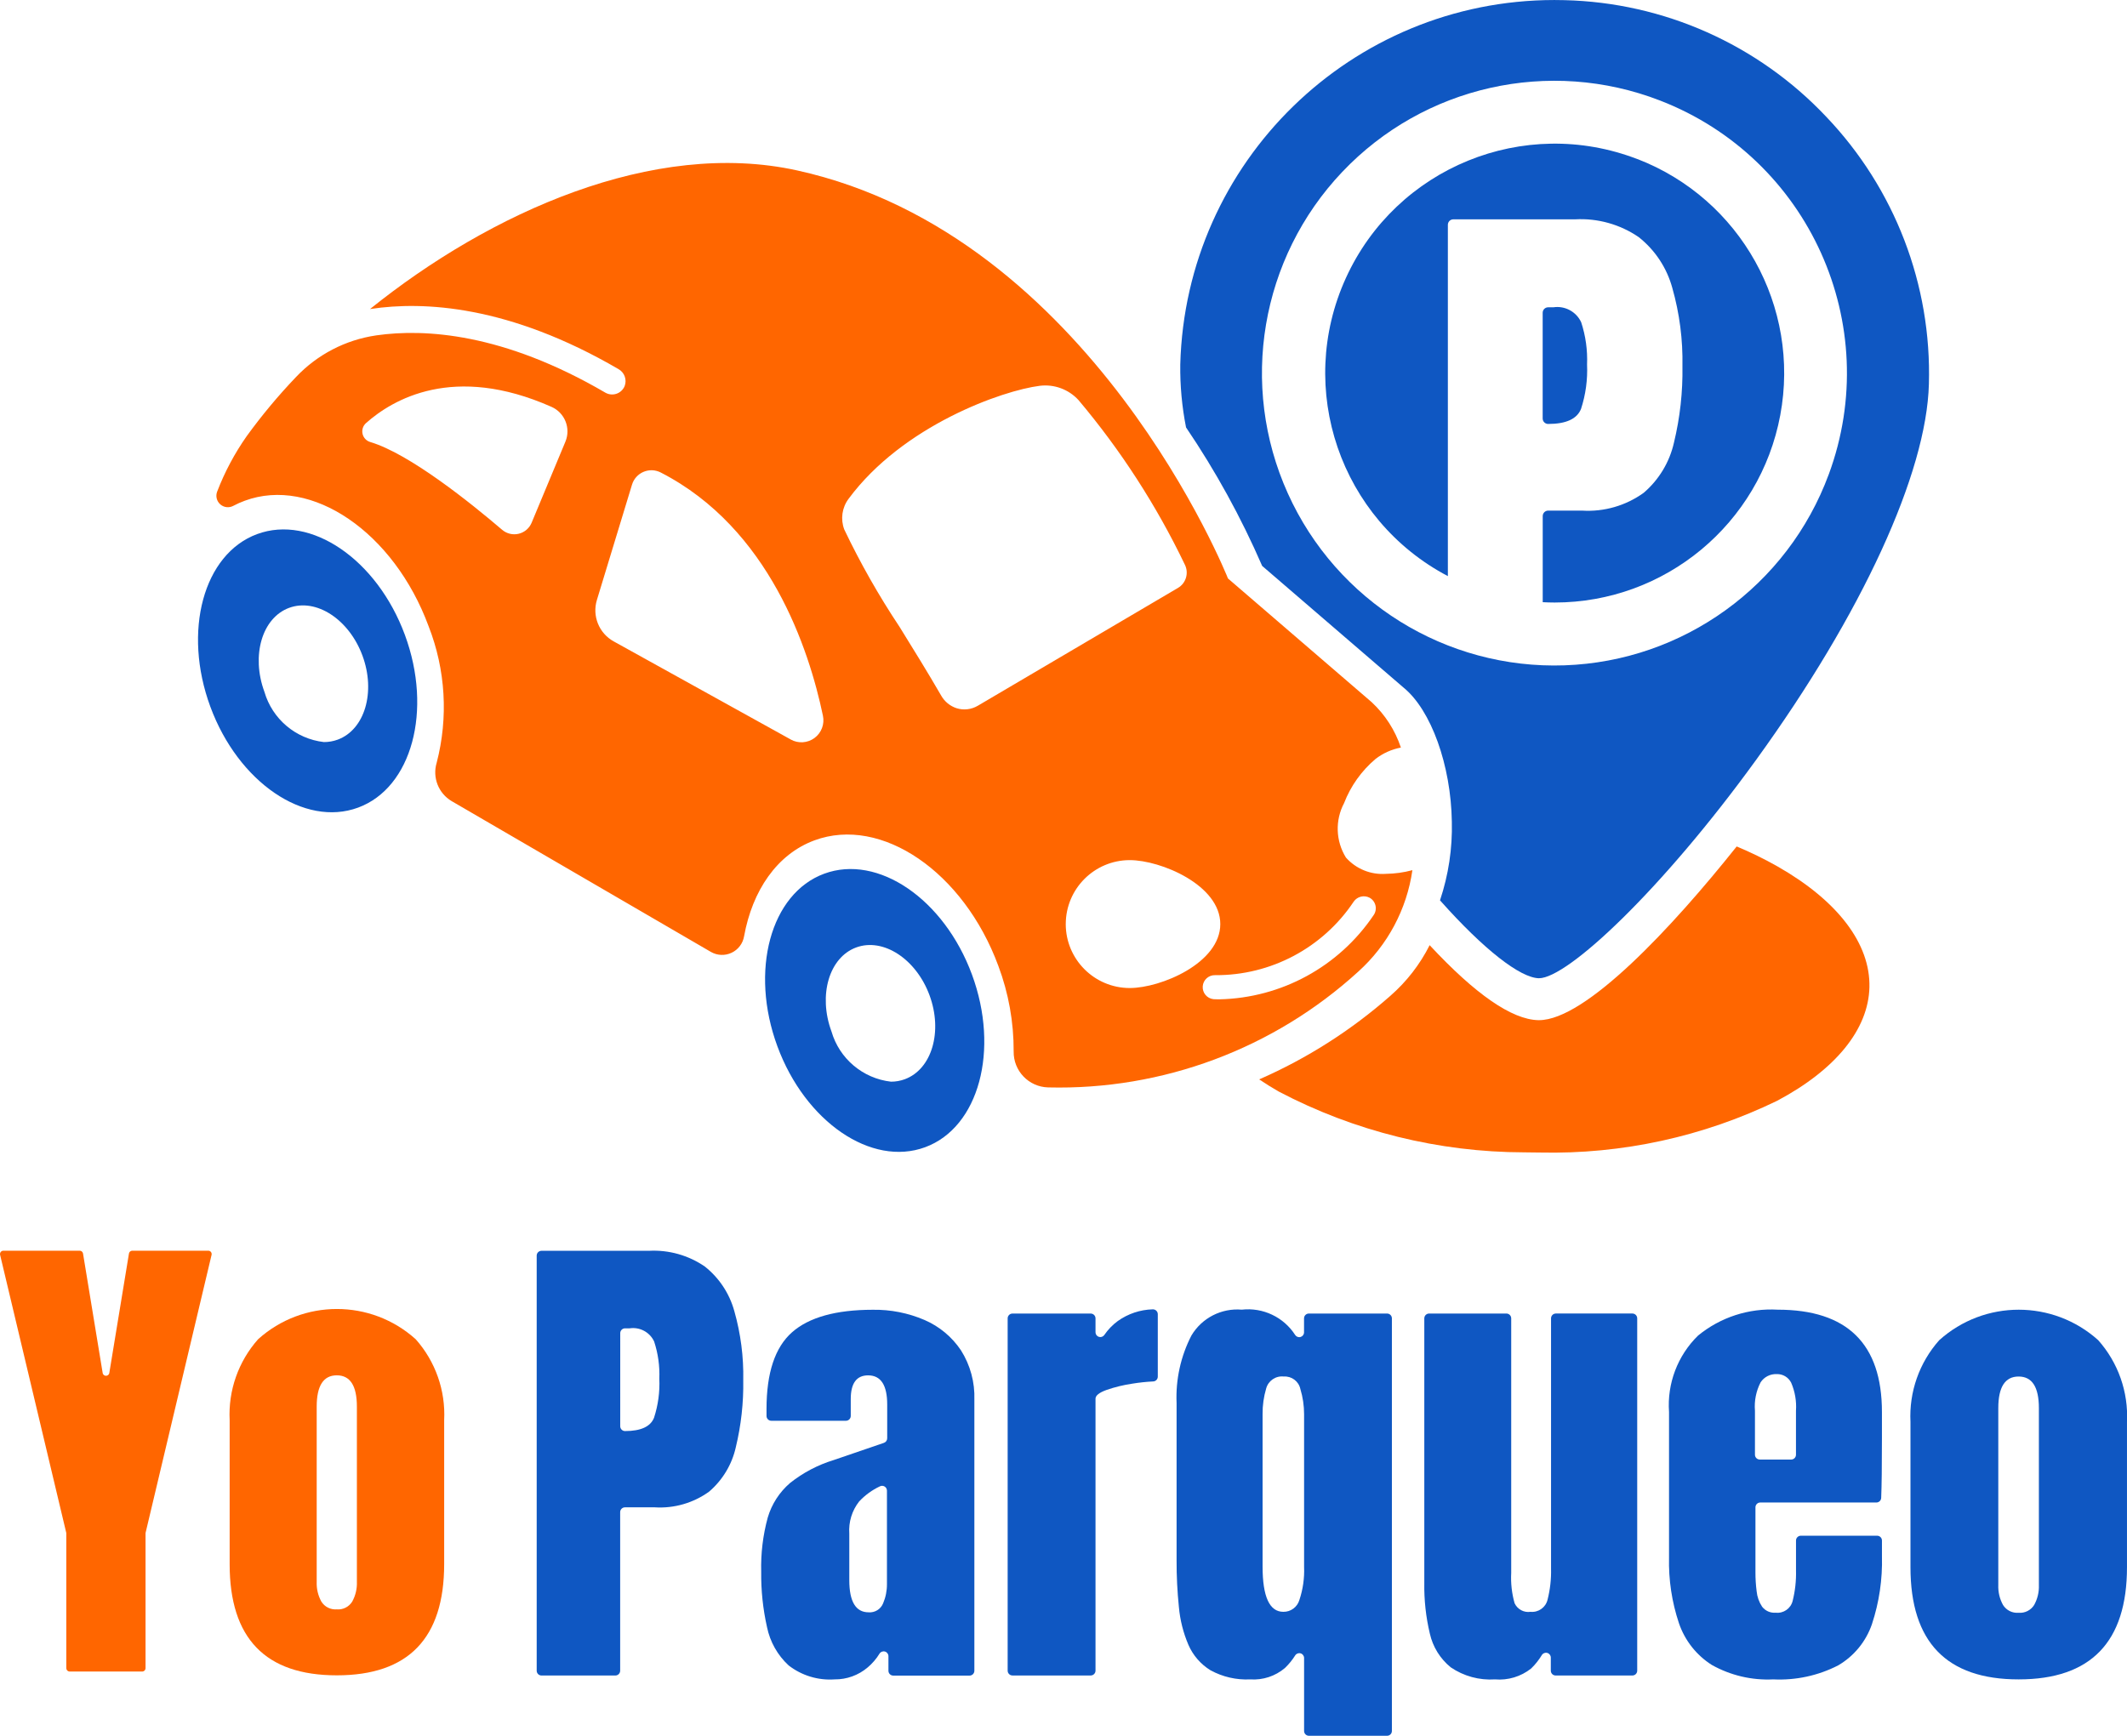
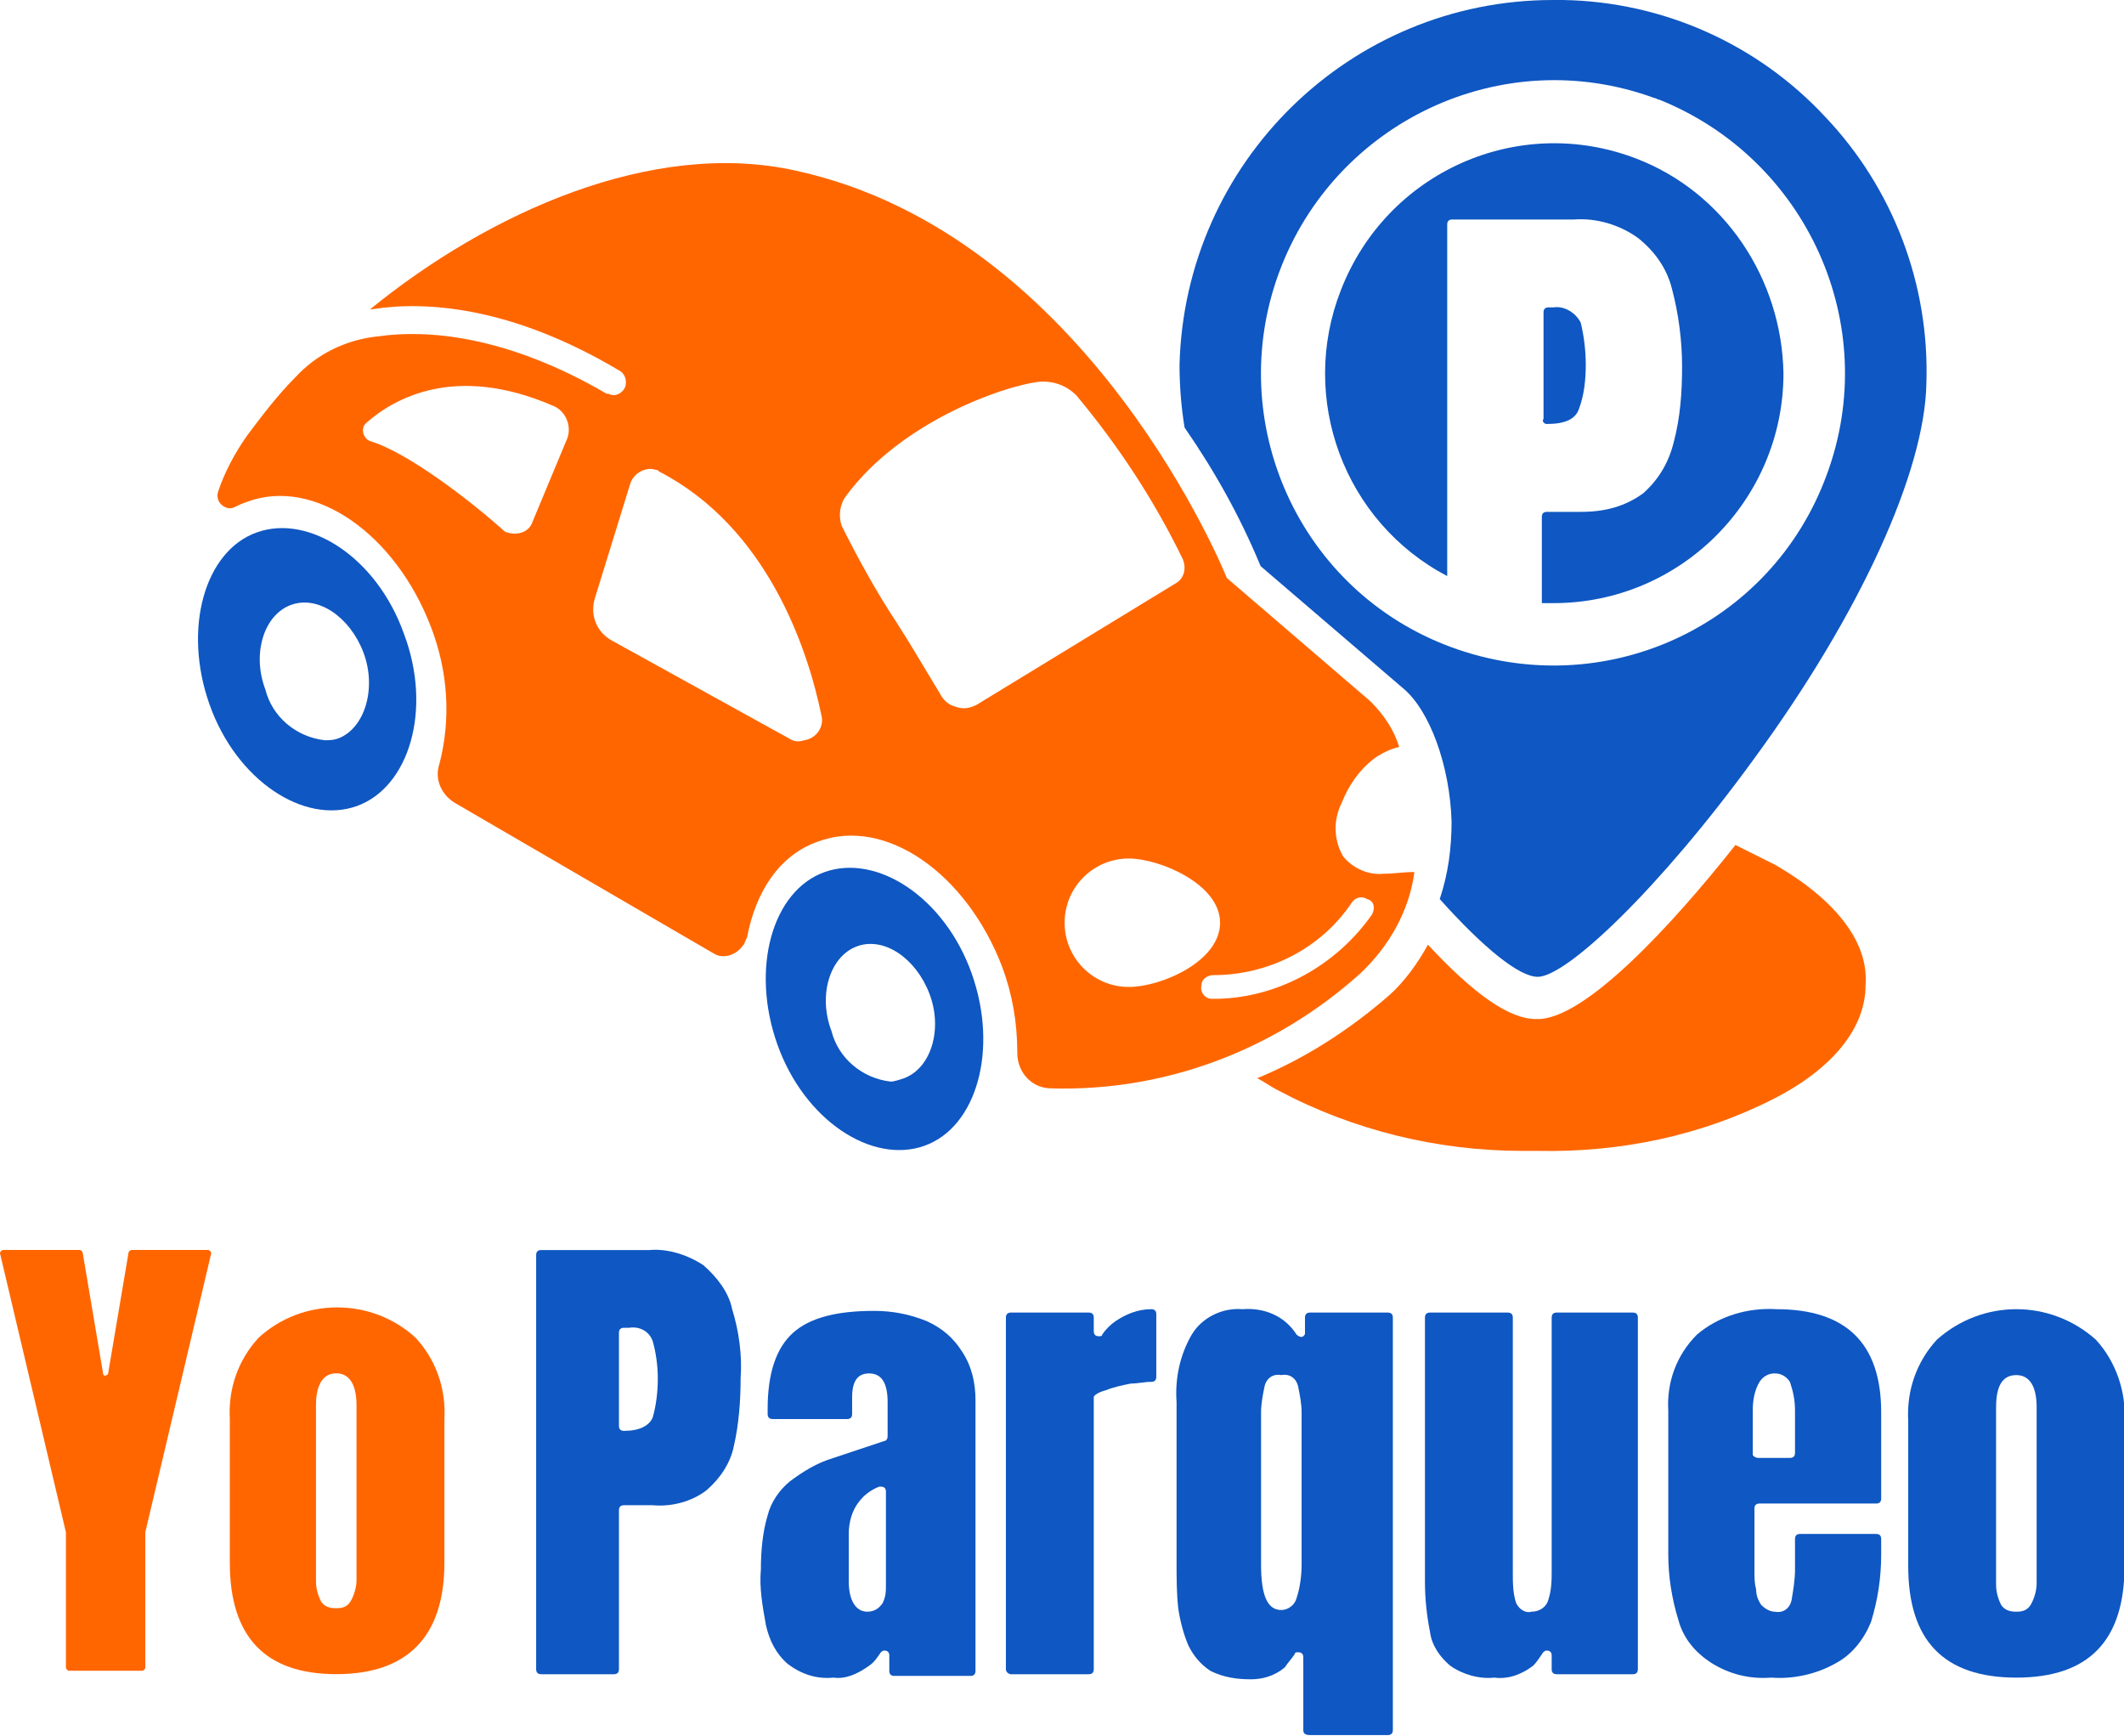
- <svg xmlns="http://www.w3.org/2000/svg" width="125.747" height="102.652" viewBox="0 0 125.747 102.652">
-   <g id="Grupo_15" data-name="Grupo 15" transform="translate(-563.949 -154.5)">
-     <g id="Grupo_2" data-name="Grupo 2" transform="translate(575.654 154.5)">
-       <path id="Trazado_1" data-name="Trazado 1" d="M650.2,358.719c-1.649-4.466-5.56-7.137-8.736-5.964s-4.414,5.743-2.766,10.21,5.56,7.137,8.736,5.964S651.847,363.185,650.2,358.719Zm-3.969,6.19a2.354,2.354,0,0,1-.818.145,4.153,4.153,0,0,1-3.519-2.971c-.793-2.148-.138-4.376,1.46-4.966s3.544.678,4.337,2.827S647.828,364.319,646.23,364.909Z" transform="translate(-637.967 -321.171)" fill="#0f57c2" />
-       <path id="Trazado_2" data-name="Trazado 2" d="M862.2,485.719c-1.649-4.466-5.56-7.137-8.736-5.964s-4.414,5.743-2.766,10.21,5.56,7.137,8.736,5.964S863.847,490.185,862.2,485.719Zm-3.969,6.19a2.354,2.354,0,0,1-.818.145,4.153,4.153,0,0,1-3.519-2.971c-.793-2.148-.138-4.376,1.46-4.966s3.544.678,4.337,2.827S859.828,491.319,858.23,491.909Z" transform="translate(-816.443 -428.088)" fill="#0f57c2" />
-       <path id="Trazado_3" data-name="Trazado 3" d="M1043.365,161.4a21.99,21.99,0,0,0-15.477-6.891c-.2-.005-.4-.008-.592-.008a22.135,22.135,0,0,0-22.116,21.555,17.99,17.99,0,0,0,.341,3.719,50.356,50.356,0,0,1,4.5,8.19l8.363,7.2c1.627,1.328,2.8,4.587,2.851,7.932a13.589,13.589,0,0,1-.7,4.645c2.613,2.939,4.747,4.578,5.838,4.607h.014c1.681,0,7.235-5.183,12.827-12.9,6.263-8.643,10.085-16.955,10.224-22.234A21.991,21.991,0,0,0,1043.365,161.4Zm.152,21.154a17.289,17.289,0,1,1-9.968-22.107A17.285,17.285,0,0,1,1043.518,182.553Z" transform="translate(-947.108 -154.5)" fill="#0f57c2" />
-       <path id="Trazado_4" data-name="Trazado 4" d="M713.986,257.486a2.881,2.881,0,0,1-2.373-.964,3.234,3.234,0,0,1-.109-3.218,6.481,6.481,0,0,1,1.859-2.611,3.523,3.523,0,0,1,1.5-.674,6.452,6.452,0,0,0-1.723-2.681l-8.5-7.319s-8.054-20.3-25.476-24.131c-8.489-1.869-18.153,2.492-25.248,8.2l.057-.009c3.1-.464,8.155-.221,14.639,3.562a.815.815,0,0,1,.36,1,.8.8,0,0,1-1.141.39c-6.04-3.53-10.684-3.792-13.516-3.391l-.041.006a8.136,8.136,0,0,0-4.733,2.463,33.661,33.661,0,0,0-2.917,3.5,15.15,15.15,0,0,0-1.742,3.273.678.678,0,0,0,.958.84,5.462,5.462,0,0,1,.674-.3c3.951-1.458,8.816,1.864,10.867,7.42a13.1,13.1,0,0,1,.479,8.071,1.976,1.976,0,0,0,.886,2.274l15.326,8.917a1.32,1.32,0,0,0,1.96-.922c.491-2.71,1.948-4.859,4.164-5.677,3.951-1.458,8.816,1.864,10.867,7.42a14.241,14.241,0,0,1,.907,5.059,2.094,2.094,0,0,0,2.041,2.132,26.235,26.235,0,0,0,18.332-6.847,9.984,9.984,0,0,0,3.2-6A6.334,6.334,0,0,1,713.986,257.486ZM661.728,237.14c-1.838-1.571-5.469-4.495-7.793-5.189a.655.655,0,0,1-.259-1.115c1.572-1.4,5.177-3.535,10.967-.967a1.586,1.586,0,0,1,.827,2.059l-2,4.8A1.108,1.108,0,0,1,661.728,237.14Zm17.061,12.4-10.465-5.8a2.1,2.1,0,0,1-.992-2.452l2.074-6.814a1.2,1.2,0,0,1,1.7-.721c6.431,3.3,8.769,10.462,9.588,14.381A1.3,1.3,0,0,1,678.789,249.542Zm11.061-1.994a1.553,1.553,0,0,1-1.255.146,1.628,1.628,0,0,1-.915-.755c-.769-1.331-1.627-2.716-2.456-4.056a46.692,46.692,0,0,1-3.268-5.757h0a1.9,1.9,0,0,1,.252-1.812c3.214-4.347,9.113-6.413,11.31-6.687a2.667,2.667,0,0,1,2.283.842,45.881,45.881,0,0,1,6.291,9.738,1.051,1.051,0,0,1-.406,1.372Zm5.2,12.911a3.786,3.786,0,0,1,3.782-3.782c1.838,0,5.354,1.473,5.354,3.782s-3.515,3.782-5.354,3.782A3.787,3.787,0,0,1,695.049,260.459Zm18.2-.527a11.284,11.284,0,0,1-9.122,4.977c-.2,0-.32-.008-.351-.01a.712.712,0,0,1,.105-1.419,9.764,9.764,0,0,0,8.191-4.349.73.73,0,0,1,.943-.229A.712.712,0,0,1,713.248,259.933Z" transform="translate(-643.748 -205.811)" fill="#f60" />
-       <path id="Trazado_5" data-name="Trazado 5" d="M1065.357,472.233a22.448,22.448,0,0,0-2.436-1.193c-3.811,4.784-8.928,10.272-11.688,10.272h-.05c-1.563-.041-3.716-1.533-6.414-4.434a9.871,9.871,0,0,1-2.328,3,29.794,29.794,0,0,1-7.75,4.937q.548.37,1.162.722a31.321,31.321,0,0,0,14.509,3.592c.309.007.621.011.93.011a30.5,30.5,0,0,0,14.03-3.065c3.453-1.838,5.387-4.222,5.446-6.711C1070.827,476.794,1068.906,474.262,1065.357,472.233Z" transform="translate(-971.954 -420.984)" fill="#f60" />
-       <g id="Grupo_1" data-name="Grupo 1" transform="translate(66.642 8.488)">
-         <path id="Trazado_6" data-name="Trazado 6" d="M1141.005,276.305q1.588,0,1.944-.891a7.418,7.418,0,0,0,.356-2.625,7.083,7.083,0,0,0-.348-2.5,1.56,1.56,0,0,0-1.644-.883h-.308a.324.324,0,0,0-.324.324v6.253A.324.324,0,0,0,1141.005,276.305Z" transform="translate(-1127.826 -259.722)" fill="#0f57c2" />
-         <path id="Trazado_7" data-name="Trazado 7" d="M1077.85,209.1a13.566,13.566,0,0,0-11.211,24.658V212.983a.324.324,0,0,1,.324-.324h7.209a6.056,6.056,0,0,1,3.751,1.053,5.768,5.768,0,0,1,1.984,3,15.823,15.823,0,0,1,.6,4.634,17.962,17.962,0,0,1-.5,4.512,5.5,5.5,0,0,1-1.79,2.973,5.628,5.628,0,0,1-3.653,1.053h-1.993a.324.324,0,0,0-.324.324V235.3c.235.012.471.02.705.02a13.57,13.57,0,0,0,4.9-26.224Z" transform="translate(-1059.389 -208.177)" fill="#0f57c2" />
+ <svg xmlns="http://www.w3.org/2000/svg" version="1.1" id="Capa_1" x="0px" y="0px" viewBox="0 0 125.7 102.7" style="enable-background:new 0 0 125.7 102.7;" xml:space="preserve">
+   <style type="text/css">
+ 	.st0{fill:#0F57C2;}
+ 	.st1{fill:#FF6600;}
+ </style>
+   <g id="Grupo_15" transform="translate(-563.949 -154.5)">
+     <g id="Grupo_2" transform="translate(575.654 154.5)">
+       <path id="Trazado_1" class="st0" d="M12.2,37.5c-1.6-4.5-5.6-7.1-8.7-6s-4.4,5.7-2.8,10.2s5.6,7.1,8.7,6S13.9,42,12.2,37.5z     M8.3,43.7c-0.3,0.1-0.5,0.1-0.8,0.1c-1.7-0.2-3.1-1.4-3.5-3c-0.8-2.1-0.1-4.4,1.5-5s3.5,0.7,4.3,2.8S9.9,43.1,8.3,43.7L8.3,43.7z    " />
+       <path id="Trazado_2" class="st0" d="M45.8,57.6c-1.6-4.5-5.6-7.1-8.7-6s-4.4,5.7-2.8,10.2s5.6,7.1,8.7,6S47.4,62.1,45.8,57.6z     M41.8,63.8C41.5,63.9,41.2,64,41,64c-1.7-0.2-3.1-1.4-3.5-3c-0.8-2.1-0.1-4.4,1.5-5s3.5,0.7,4.3,2.8S43.4,63.2,41.8,63.8    L41.8,63.8z" />
+       <path id="Trazado_3" class="st0" d="M96.3,6.9c-4-4.3-9.6-6.8-15.5-6.9c-0.2,0-0.4,0-0.6,0c-12,0-21.8,9.6-22.1,21.6    c0,1.2,0.1,2.5,0.3,3.7c1.8,2.6,3.3,5.3,4.5,8.2l8.4,7.2c1.6,1.3,2.8,4.6,2.9,7.9c0,1.6-0.2,3.1-0.7,4.6c2.6,2.9,4.7,4.6,5.8,4.6    h0c1.7,0,7.2-5.2,12.8-12.9c6.3-8.6,10.1-17,10.2-22.2C102.5,16.8,100.3,11.1,96.3,6.9z M96.4,28.1c-3.3,9-13.2,13.5-22.2,10.2    C65.2,35,60.7,25,64,16.1S77.2,2.5,86.2,5.8c0.1,0,0.2,0.1,0.3,0.1C95.2,9.4,99.7,19.2,96.4,28.1L96.4,28.1z" />
+       <path id="Trazado_4" class="st1" d="M70.2,51.7c-0.9,0.1-1.8-0.3-2.4-1c-0.6-1-0.6-2.2-0.1-3.2c0.4-1,1-1.9,1.9-2.6    c0.4-0.3,1-0.6,1.5-0.7c-0.3-1-0.9-1.9-1.7-2.7l-8.5-7.3c0,0-8.1-20.3-25.5-24.1c-8.5-1.9-18.2,2.5-25.2,8.2l0.1,0    c3.1-0.5,8.2-0.2,14.6,3.6c0.4,0.2,0.5,0.6,0.4,1c-0.2,0.4-0.6,0.6-1,0.4c0,0-0.1,0-0.1,0c-6-3.5-10.7-3.8-13.5-3.4l0,0    C8.7,20.1,7,21,5.8,22.3c-1.1,1.1-2,2.3-2.9,3.5c-0.7,1-1.3,2.1-1.7,3.3c-0.1,0.3,0,0.7,0.4,0.9c0.2,0.1,0.4,0.1,0.6,0    c0.2-0.1,0.4-0.2,0.7-0.3c4-1.5,8.8,1.9,10.9,7.4c1,2.6,1.2,5.4,0.5,8.1c-0.3,0.9,0.1,1.8,0.9,2.3l15.3,8.9    c0.6,0.4,1.4,0.1,1.8-0.5c0.1-0.1,0.1-0.3,0.2-0.4c0.5-2.7,1.9-4.9,4.2-5.7c4-1.5,8.8,1.9,10.9,7.4c0.6,1.6,0.9,3.3,0.9,5.1    c0,1.2,0.9,2.1,2,2.1c6.8,0.2,13.3-2.3,18.3-6.8c1.7-1.6,2.9-3.7,3.2-6C71.3,51.6,70.8,51.7,70.2,51.7z M18,31.3    c-1.8-1.6-5.5-4.5-7.8-5.2c-0.3-0.1-0.5-0.5-0.4-0.8c0-0.1,0.1-0.2,0.2-0.3c1.6-1.4,5.2-3.5,11-1c0.8,0.3,1.2,1.3,0.8,2.1l-2,4.8    c-0.2,0.6-0.9,0.8-1.5,0.6C18.2,31.5,18.1,31.4,18,31.3z M35,43.7l-10.5-5.8c-0.9-0.5-1.3-1.5-1-2.5l2.1-6.8    c0.2-0.6,0.9-1,1.5-0.8c0.1,0,0.1,0,0.2,0.1c6.4,3.3,8.8,10.5,9.6,14.4c0.2,0.7-0.3,1.4-1,1.5C35.6,43.9,35.3,43.9,35,43.7    L35,43.7z M46.1,41.7c-0.4,0.2-0.8,0.3-1.3,0.1c-0.4-0.1-0.7-0.4-0.9-0.8c-0.8-1.3-1.6-2.7-2.5-4.1c-1.2-1.8-2.3-3.8-3.3-5.8l0,0    c-0.2-0.6-0.1-1.3,0.3-1.8c3.2-4.3,9.1-6.4,11.3-6.7c0.9-0.1,1.7,0.2,2.3,0.8c2.5,3,4.6,6.2,6.3,9.7c0.2,0.5,0.1,1.1-0.4,1.4    L46.1,41.7z M51.3,54.6c0-2.1,1.7-3.8,3.8-3.8c1.8,0,5.4,1.5,5.4,3.8s-3.5,3.8-5.4,3.8C53,58.4,51.3,56.7,51.3,54.6L51.3,54.6z     M69.5,54.1c-2.1,3-5.5,4.9-9.1,5c-0.2,0-0.3,0-0.4,0c-0.4,0-0.7-0.4-0.6-0.8c0-0.4,0.4-0.6,0.7-0.6c3.3,0,6.4-1.6,8.2-4.3    c0.2-0.3,0.6-0.4,0.9-0.2C69.6,53.3,69.7,53.7,69.5,54.1C69.5,54.1,69.5,54.1,69.5,54.1L69.5,54.1z" />
+       <path id="Trazado_5" class="st1" d="M93.4,51.2c-0.8-0.4-1.6-0.8-2.4-1.2c-3.8,4.8-8.9,10.3-11.7,10.3h-0.1    c-1.6,0-3.7-1.5-6.4-4.4c-0.6,1.1-1.4,2.2-2.3,3c-2.3,2-4.9,3.7-7.8,4.9c0.4,0.2,0.8,0.5,1.2,0.7c4.5,2.4,9.5,3.6,14.5,3.6    c0.3,0,0.6,0,0.9,0c4.9,0.1,9.7-0.9,14-3.1c3.5-1.8,5.4-4.2,5.4-6.7C98.9,55.8,97,53.3,93.4,51.2z" />
+       <g id="Grupo_1" transform="translate(66.642 8.488)">
+         <path id="Trazado_6" class="st0" d="M13.2,16.6c1.1,0,1.7-0.3,1.9-0.9c0.3-0.8,0.4-1.7,0.4-2.6c0-0.8-0.1-1.7-0.3-2.5     c-0.3-0.6-1-1-1.6-0.9h-0.3c-0.2,0-0.3,0.1-0.3,0.3v6.3C12.9,16.4,13,16.6,13.2,16.6z" />
+         <path id="Trazado_7" class="st0" d="M18.5,0.9c-7-2.7-14.8,0.8-17.5,7.8c-2.5,6.4,0.2,13.7,6.3,16.9V4.8c0-0.2,0.1-0.3,0.3-0.3     h7.2c1.3-0.1,2.7,0.3,3.8,1.1c1,0.8,1.7,1.8,2,3c0.4,1.5,0.6,3.1,0.6,4.6c0,1.5-0.1,3-0.5,4.5c-0.3,1.2-0.9,2.2-1.8,3     c-1.1,0.8-2.3,1.1-3.7,1.1h-2c-0.2,0-0.3,0.1-0.3,0.3v5.1c0.2,0,0.5,0,0.7,0c7.5,0,13.6-6.1,13.6-13.6C27.1,8,23.7,2.9,18.5,0.9     L18.5,0.9z" />
      </g>
    </g>
-     <g id="Grupo_5" data-name="Grupo 5" transform="translate(563.949 228.462)">
-       <g id="Grupo_3" data-name="Grupo 3" transform="translate(31.73 0.005)">
-         <path id="Trazado_8" data-name="Trazado 8" d="M764.6,647.075V622.529a.285.285,0,0,1,.285-.285h6.351a5.334,5.334,0,0,1,3.3.927,5.082,5.082,0,0,1,1.748,2.64,13.946,13.946,0,0,1,.528,4.082,15.827,15.827,0,0,1-.442,3.974,4.849,4.849,0,0,1-1.577,2.619,4.958,4.958,0,0,1-3.218.928h-1.755a.285.285,0,0,0-.285.285v9.376a.285.285,0,0,1-.285.285h-4.367A.285.285,0,0,1,764.6,647.075Zm4.938-14.456a.285.285,0,0,0,.285.285h0q1.4,0,1.713-.785a6.532,6.532,0,0,0,.314-2.312,6.237,6.237,0,0,0-.307-2.2,1.374,1.374,0,0,0-1.448-.778h-.271a.285.285,0,0,0-.285.285Z" transform="translate(-764.601 -622.244)" fill="#0f57c2" />
-         <path id="Trazado_9" data-name="Trazado 9" d="M852.867,666.127a3.979,3.979,0,0,1-2.719-.828,4.241,4.241,0,0,1-1.277-2.269,14.183,14.183,0,0,1-.342-3.268,11.1,11.1,0,0,1,.385-3.2,4.3,4.3,0,0,1,1.32-2.048,7.8,7.8,0,0,1,2.576-1.356l2.975-1.019a.285.285,0,0,0,.193-.27v-1.994q0-1.726-1.127-1.727-1.028,0-1.028,1.4v1a.285.285,0,0,1-.285.285h-4.41a.284.284,0,0,1-.285-.282v-.417q0-3.2,1.506-4.531t4.774-1.334a7.44,7.44,0,0,1,3.068.607,4.961,4.961,0,0,1,2.148,1.791,5.148,5.148,0,0,1,.792,2.925v16.026a.285.285,0,0,1-.285.285h-4.51a.285.285,0,0,1-.285-.285v-.864a.285.285,0,0,0-.526-.152,3.343,3.343,0,0,1-.7.816A2.969,2.969,0,0,1,852.867,666.127Zm2.012-3.967a.85.85,0,0,0,.856-.528,2.846,2.846,0,0,0,.228-1.142v-5.525a.286.286,0,0,0-.416-.254,4.021,4.021,0,0,0-1.225.891,2.758,2.758,0,0,0-.585,1.905v2.754Q853.738,662.16,854.879,662.16Z" transform="translate(-835.257 -640.782)" fill="#0f57c2" />
-         <path id="Trazado_10" data-name="Trazado 10" d="M940.668,665.5V644.667a.285.285,0,0,1,.285-.285h4.624a.285.285,0,0,1,.285.285v.821a.285.285,0,0,0,.517.166,3.414,3.414,0,0,1,.8-.83,3.727,3.727,0,0,1,2.065-.691.288.288,0,0,1,.3.286v3.694a.284.284,0,0,1-.272.284,11.026,11.026,0,0,0-1.227.13,8.351,8.351,0,0,0-1.527.371q-.657.236-.656.521V665.5a.285.285,0,0,1-.285.285h-4.624A.285.285,0,0,1,940.668,665.5Z" transform="translate(-912.826 -640.671)" fill="#0f57c2" />
-         <path id="Trazado_11" data-name="Trazado 11" d="M1011.374,669.181v-4.32a.285.285,0,0,0-.524-.155,3.951,3.951,0,0,1-.611.75,2.863,2.863,0,0,1-2.048.671,4.424,4.424,0,0,1-2.355-.542,3.321,3.321,0,0,1-1.3-1.5,7.355,7.355,0,0,1-.564-2.241,26.239,26.239,0,0,1-.136-2.754v-9.3a7.972,7.972,0,0,1,.878-4,3.15,3.15,0,0,1,2.975-1.527,3.313,3.313,0,0,1,3.16,1.5.285.285,0,0,0,.522-.158v-.828a.285.285,0,0,1,.285-.285h4.624a.285.285,0,0,1,.285.285v24.4a.285.285,0,0,1-.285.285h-4.624A.285.285,0,0,1,1011.374,669.181Zm-1.227-7.05a.971.971,0,0,0,.949-.7,5.458,5.458,0,0,0,.278-1.955v-9.033a5.149,5.149,0,0,0-.221-1.491.936.936,0,0,0-.977-.735.967.967,0,0,0-1.042.7,5.193,5.193,0,0,0-.214,1.527v9Q1008.919,662.131,1010.147,662.131Z" transform="translate(-966.007 -640.782)" fill="#0f57c2" />
-         <path id="Trazado_12" data-name="Trazado 12" d="M1100.611,667.342a4.157,4.157,0,0,1-2.619-.714,3.573,3.573,0,0,1-1.234-1.991,12.088,12.088,0,0,1-.328-2.99V645.992a.285.285,0,0,1,.285-.285h4.567a.285.285,0,0,1,.286.285v15.056a5.489,5.489,0,0,0,.2,1.791.893.893,0,0,0,.942.507.938.938,0,0,0,1.006-.714,6.778,6.778,0,0,0,.207-1.841v-14.8a.285.285,0,0,1,.285-.285h4.524a.285.285,0,0,1,.285.285v20.836a.285.285,0,0,1-.285.285h-4.538a.285.285,0,0,1-.285-.285v-.776a.286.286,0,0,0-.531-.146,3.957,3.957,0,0,1-.632.793A3.02,3.02,0,0,1,1100.611,667.342Z" transform="translate(-1043.956 -641.997)" fill="#0f57c2" />
-         <path id="Trazado_13" data-name="Trazado 13" d="M1194.1,666.127a6.755,6.755,0,0,1-3.639-.856,4.725,4.725,0,0,1-1.941-2.469,11.407,11.407,0,0,1-.585-3.882v-8.605a5.751,5.751,0,0,1,1.713-4.517,6.8,6.8,0,0,1,4.709-1.534q6.165,0,6.165,6.051v1.556q0,2.471-.044,3.523a.285.285,0,0,1-.285.273h-6.864a.285.285,0,0,0-.285.285V659.8a8.659,8.659,0,0,0,.071,1.12,2,2,0,0,0,.321.906.914.914,0,0,0,.806.357.924.924,0,0,0,1-.692,6.686,6.686,0,0,0,.2-1.805v-1.77a.285.285,0,0,1,.286-.285h4.51a.285.285,0,0,1,.285.285v.928a11.8,11.8,0,0,1-.592,4.017,4.521,4.521,0,0,1-2,2.44A7.6,7.6,0,0,1,1194.1,666.127Zm-.8-13h1.855a.285.285,0,0,0,.285-.285v-2.6a3.575,3.575,0,0,0-.285-1.662.924.924,0,0,0-.856-.507,1.087,1.087,0,0,0-.949.485,3.1,3.1,0,0,0-.335,1.684v2.6A.285.285,0,0,0,1193.3,653.126Z" transform="translate(-1120.993 -640.782)" fill="#0f57c2" />
-         <path id="Trazado_14" data-name="Trazado 14" d="M1284.576,666.127q-6.393,0-6.393-6.636V650.9a6.764,6.764,0,0,1,1.7-4.831,7.027,7.027,0,0,1,9.4,0,6.764,6.764,0,0,1,1.7,4.831v8.591Q1290.984,666.127,1284.576,666.127Zm0-3.939a.989.989,0,0,0,.921-.464,2.26,2.26,0,0,0,.278-1.177V650.086q0-1.869-1.2-1.869t-1.2,1.869v10.461a2.258,2.258,0,0,0,.278,1.177A.988.988,0,0,0,1284.576,662.188Z" transform="translate(-1196.967 -640.782)" fill="#0f57c2" />
+     <g id="Grupo_5" transform="translate(563.949 228.462)">
+       <g id="Grupo_3" transform="translate(31.73 0.005)">
+         <path id="Trazado_8" class="st0" d="M0,24.8V0.3C0,0.1,0.1,0,0.3,0h6.4C7.8-0.1,9,0.3,9.9,0.9c0.8,0.7,1.5,1.6,1.7,2.6     c0.4,1.3,0.6,2.7,0.5,4.1c0,1.3-0.1,2.7-0.4,4c-0.2,1-0.8,1.9-1.6,2.6c-0.9,0.7-2.1,1-3.2,0.9H5.2c-0.2,0-0.3,0.1-0.3,0.3v9.4     c0,0.2-0.1,0.3-0.3,0.3H0.3C0.1,25.1,0,25,0,24.8z M4.9,10.4c0,0.2,0.1,0.3,0.3,0.3l0,0c0.9,0,1.5-0.3,1.7-0.8     c0.2-0.7,0.3-1.5,0.3-2.3c0-0.7-0.1-1.5-0.3-2.2C6.7,4.8,6.1,4.5,5.5,4.6H5.2c-0.2,0-0.3,0.1-0.3,0.3L4.9,10.4z" />
+         <path id="Trazado_9" class="st0" d="M17.6,25.3c-1,0.1-1.9-0.2-2.7-0.8c-0.7-0.6-1.1-1.4-1.3-2.3c-0.2-1.1-0.4-2.2-0.3-3.3     c0-1.1,0.1-2.2,0.4-3.2c0.2-0.8,0.7-1.5,1.3-2c0.8-0.6,1.6-1.1,2.6-1.4l3-1c0.1,0,0.2-0.1,0.2-0.3v-2c0-1.2-0.4-1.7-1.1-1.7     c-0.7,0-1,0.5-1,1.4v1c0,0.2-0.1,0.3-0.3,0.3h-4.4c-0.2,0-0.3-0.1-0.3-0.3V9.4c0-2.1,0.5-3.6,1.5-4.5c1-0.9,2.6-1.3,4.8-1.3     c1.1,0,2.1,0.2,3.1,0.6c0.9,0.4,1.6,1,2.1,1.8c0.6,0.9,0.8,1.9,0.8,2.9v16c0,0.2-0.1,0.3-0.3,0.3h-4.5c-0.2,0-0.3-0.1-0.3-0.3V24     c0-0.2-0.1-0.3-0.3-0.3c-0.1,0-0.2,0.1-0.2,0.1c-0.2,0.3-0.4,0.6-0.7,0.8C19,25.1,18.3,25.4,17.6,25.3z M19.6,21.4     c0.4,0,0.7-0.2,0.9-0.5c0.2-0.4,0.2-0.7,0.2-1.1v-5.5c0-0.2-0.1-0.3-0.3-0.3c0,0-0.1,0-0.1,0c-0.5,0.2-0.9,0.5-1.2,0.9     c-0.4,0.5-0.6,1.2-0.6,1.9v2.8C18.5,20.7,18.9,21.4,19.6,21.4L19.6,21.4z" />
+         <path id="Trazado_10" class="st0" d="M27.8,24.8V4c0-0.2,0.1-0.3,0.3-0.3h4.6C32.9,3.7,33,3.8,33,4v0.8c0,0.2,0.1,0.3,0.3,0.3     c0.1,0,0.2,0,0.2-0.1c0.2-0.3,0.5-0.6,0.8-0.8c0.6-0.4,1.3-0.7,2.1-0.7c0.2,0,0.3,0.1,0.3,0.3c0,0,0,0,0,0v3.7     c0,0.2-0.1,0.3-0.3,0.3c-0.4,0-0.8,0.1-1.2,0.1c-0.5,0.1-1,0.2-1.5,0.4C33.3,8.4,33,8.6,33,8.7v16.1c0,0.2-0.1,0.3-0.3,0.3h-4.6     C28,25.1,27.8,25,27.8,24.8L27.8,24.8z" />
+         <path id="Trazado_11" class="st0" d="M45.4,28.4v-4.3c0-0.2-0.1-0.3-0.3-0.3c-0.1,0-0.2,0-0.2,0.1c-0.2,0.3-0.4,0.5-0.6,0.8     c-0.6,0.5-1.3,0.7-2,0.7c-0.8,0-1.6-0.1-2.4-0.5c-0.6-0.4-1-0.9-1.3-1.5c-0.3-0.7-0.5-1.5-0.6-2.2c-0.1-0.9-0.1-1.8-0.1-2.8V9     c-0.1-1.4,0.2-2.8,0.9-4c0.6-1,1.8-1.6,3-1.5c1.3-0.1,2.5,0.4,3.2,1.5c0.1,0.1,0.3,0.2,0.4,0.1c0.1-0.1,0.1-0.1,0.1-0.2V4     c0-0.2,0.1-0.3,0.3-0.3h4.6c0.2,0,0.3,0.1,0.3,0.3v24.4c0,0.2-0.1,0.3-0.3,0.3h-4.6C45.5,28.7,45.4,28.6,45.4,28.4z M44.1,21.3     c0.4,0,0.8-0.3,0.9-0.7c0.2-0.6,0.3-1.3,0.3-2v-9c0-0.5-0.1-1-0.2-1.5c-0.1-0.5-0.5-0.8-1-0.7c-0.5-0.1-0.9,0.2-1,0.7     c-0.1,0.5-0.2,1-0.2,1.5v9C42.9,20.5,43.3,21.3,44.1,21.3L44.1,21.3z" />
+         <path id="Trazado_12" class="st0" d="M56.7,25.3c-0.9,0.1-1.9-0.2-2.6-0.7c-0.6-0.5-1.1-1.2-1.2-2c-0.2-1-0.3-2-0.3-3V4     c0-0.2,0.1-0.3,0.3-0.3l0,0h4.6c0.2,0,0.3,0.1,0.3,0.3c0,0,0,0,0,0v15.1c0,0.6,0,1.2,0.2,1.8c0.2,0.4,0.6,0.6,0.9,0.5     c0.5,0,0.9-0.3,1-0.7c0.2-0.6,0.2-1.2,0.2-1.8V4c0-0.2,0.1-0.3,0.3-0.3l0,0h4.5c0.2,0,0.3,0.1,0.3,0.3l0,0v20.8     c0,0.2-0.1,0.3-0.3,0.3l0,0h-4.5c-0.2,0-0.3-0.1-0.3-0.3l0,0v-0.8c0-0.2-0.1-0.3-0.3-0.3c-0.1,0-0.2,0.1-0.2,0.1     c-0.2,0.3-0.4,0.6-0.6,0.8C58.2,25.2,57.4,25.4,56.7,25.3z" />
+         <path id="Trazado_13" class="st0" d="M73.1,25.3c-1.3,0.1-2.5-0.2-3.6-0.9c-0.9-0.6-1.6-1.4-1.9-2.5c-0.4-1.3-0.6-2.6-0.6-3.9     V9.5c-0.1-1.7,0.5-3.3,1.7-4.5c1.3-1.1,3-1.6,4.7-1.5c4.1,0,6.2,2,6.2,6.1v1.6c0,1.6,0,2.8,0,3.5c0,0.2-0.1,0.3-0.3,0.3h-6.9     c-0.2,0-0.3,0.1-0.3,0.3l0,0V19c0,0.4,0,0.7,0.1,1.1c0,0.3,0.1,0.6,0.3,0.9c0.2,0.2,0.5,0.4,0.8,0.4c0.5,0.1,0.9-0.2,1-0.7     c0.1-0.6,0.2-1.2,0.2-1.8v-1.8c0-0.2,0.1-0.3,0.3-0.3c0,0,0,0,0,0h4.5c0.2,0,0.3,0.1,0.3,0.3l0,0v0.9c0,1.4-0.2,2.7-0.6,4     c-0.4,1-1.1,1.9-2,2.4C75.8,25.1,74.4,25.4,73.1,25.3z M72.3,12.3h1.9c0.2,0,0.3-0.1,0.3-0.3l0,0V9.5c0-0.6-0.1-1.1-0.3-1.7     c-0.2-0.3-0.5-0.5-0.9-0.5c-0.4,0-0.7,0.2-0.9,0.5C72.1,8.3,72,8.9,72,9.5v2.6C72,12.2,72.2,12.3,72.3,12.3L72.3,12.3z" />
+         <path id="Trazado_14" class="st0" d="M87.6,25.3c-4.3,0-6.4-2.2-6.4-6.6v-8.6c-0.1-1.8,0.5-3.5,1.7-4.8c2.7-2.4,6.7-2.4,9.4,0     c1.2,1.3,1.8,3.1,1.7,4.8v8.6C94,23.1,91.9,25.3,87.6,25.3z M87.6,21.4c0.4,0,0.7-0.1,0.9-0.5c0.2-0.4,0.3-0.8,0.3-1.2V9.3     c0-1.2-0.4-1.9-1.2-1.9c-0.8,0-1.2,0.6-1.2,1.9v10.5c0,0.4,0.1,0.8,0.3,1.2C86.9,21.3,87.2,21.4,87.6,21.4z" />
      </g>
-       <g id="Grupo_4" data-name="Grupo 4" transform="translate(0)">
-         <path id="Trazado_15" data-name="Trazado 15" d="M567.869,646.9v-7.966a.2.2,0,0,0-.005-.046l-3.91-16.433a.2.2,0,0,1,.191-.242h4.518a.2.2,0,0,1,.194.165l1.164,7.081a.2.2,0,0,0,.388,0l1.164-7.081a.2.2,0,0,1,.194-.165h4.5a.2.2,0,0,1,.191.242l-3.9,16.433a.2.2,0,0,0-.005.045V646.9a.2.2,0,0,1-.2.2h-4.3A.2.2,0,0,1,567.869,646.9Z" transform="translate(-563.949 -622.214)" fill="#f60" />
-         <path id="Trazado_16" data-name="Trazado 16" d="M656.14,665.689q-6.334,0-6.334-6.574V650.6a6.7,6.7,0,0,1,1.682-4.786,6.961,6.961,0,0,1,9.317,0,6.7,6.7,0,0,1,1.683,4.786v8.511Q662.488,665.689,656.14,665.689Zm0-3.9a.979.979,0,0,0,.912-.46,2.238,2.238,0,0,0,.276-1.166V649.8q0-1.852-1.188-1.852t-1.188,1.852v10.363a2.236,2.236,0,0,0,.276,1.166A.979.979,0,0,0,656.14,661.787Z" transform="translate(-636.229 -640.579)" fill="#f60" />
+       <g id="Grupo_4" transform="translate(0)">
+         <path id="Trazado_15" class="st1" d="M3.9,24.7v-8c0,0,0,0,0,0L0,0.2C0,0.1,0.1,0,0.2,0c0,0,0,0,0,0h4.5c0.1,0,0.2,0.1,0.2,0.2     l1.2,7.1c0,0.1,0.1,0.2,0.2,0.1c0.1,0,0.1-0.1,0.1-0.1l1.2-7.1C7.6,0.1,7.7,0,7.8,0h4.5c0.1,0,0.2,0.1,0.2,0.2c0,0,0,0,0,0     L8.6,16.7c0,0,0,0,0,0v8c0,0.1-0.1,0.2-0.2,0.2l0,0H4.1C4,24.9,3.9,24.8,3.9,24.7z" />
+         <path id="Trazado_16" class="st1" d="M19.9,25.1c-4.2,0-6.3-2.2-6.3-6.6V10c-0.1-1.8,0.5-3.5,1.7-4.8c2.6-2.4,6.7-2.4,9.3,0     c1.2,1.3,1.8,3,1.7,4.8v8.5C26.3,22.9,24.1,25.1,19.9,25.1z M19.9,21.2c0.4,0,0.7-0.1,0.9-0.5c0.2-0.4,0.3-0.8,0.3-1.2V9.2     c0-1.2-0.4-1.9-1.2-1.9S18.7,8,18.7,9.2v10.4c0,0.4,0.1,0.8,0.3,1.2C19.2,21.1,19.5,21.2,19.9,21.2L19.9,21.2z" />
      </g>
    </g>
  </g>
</svg>
